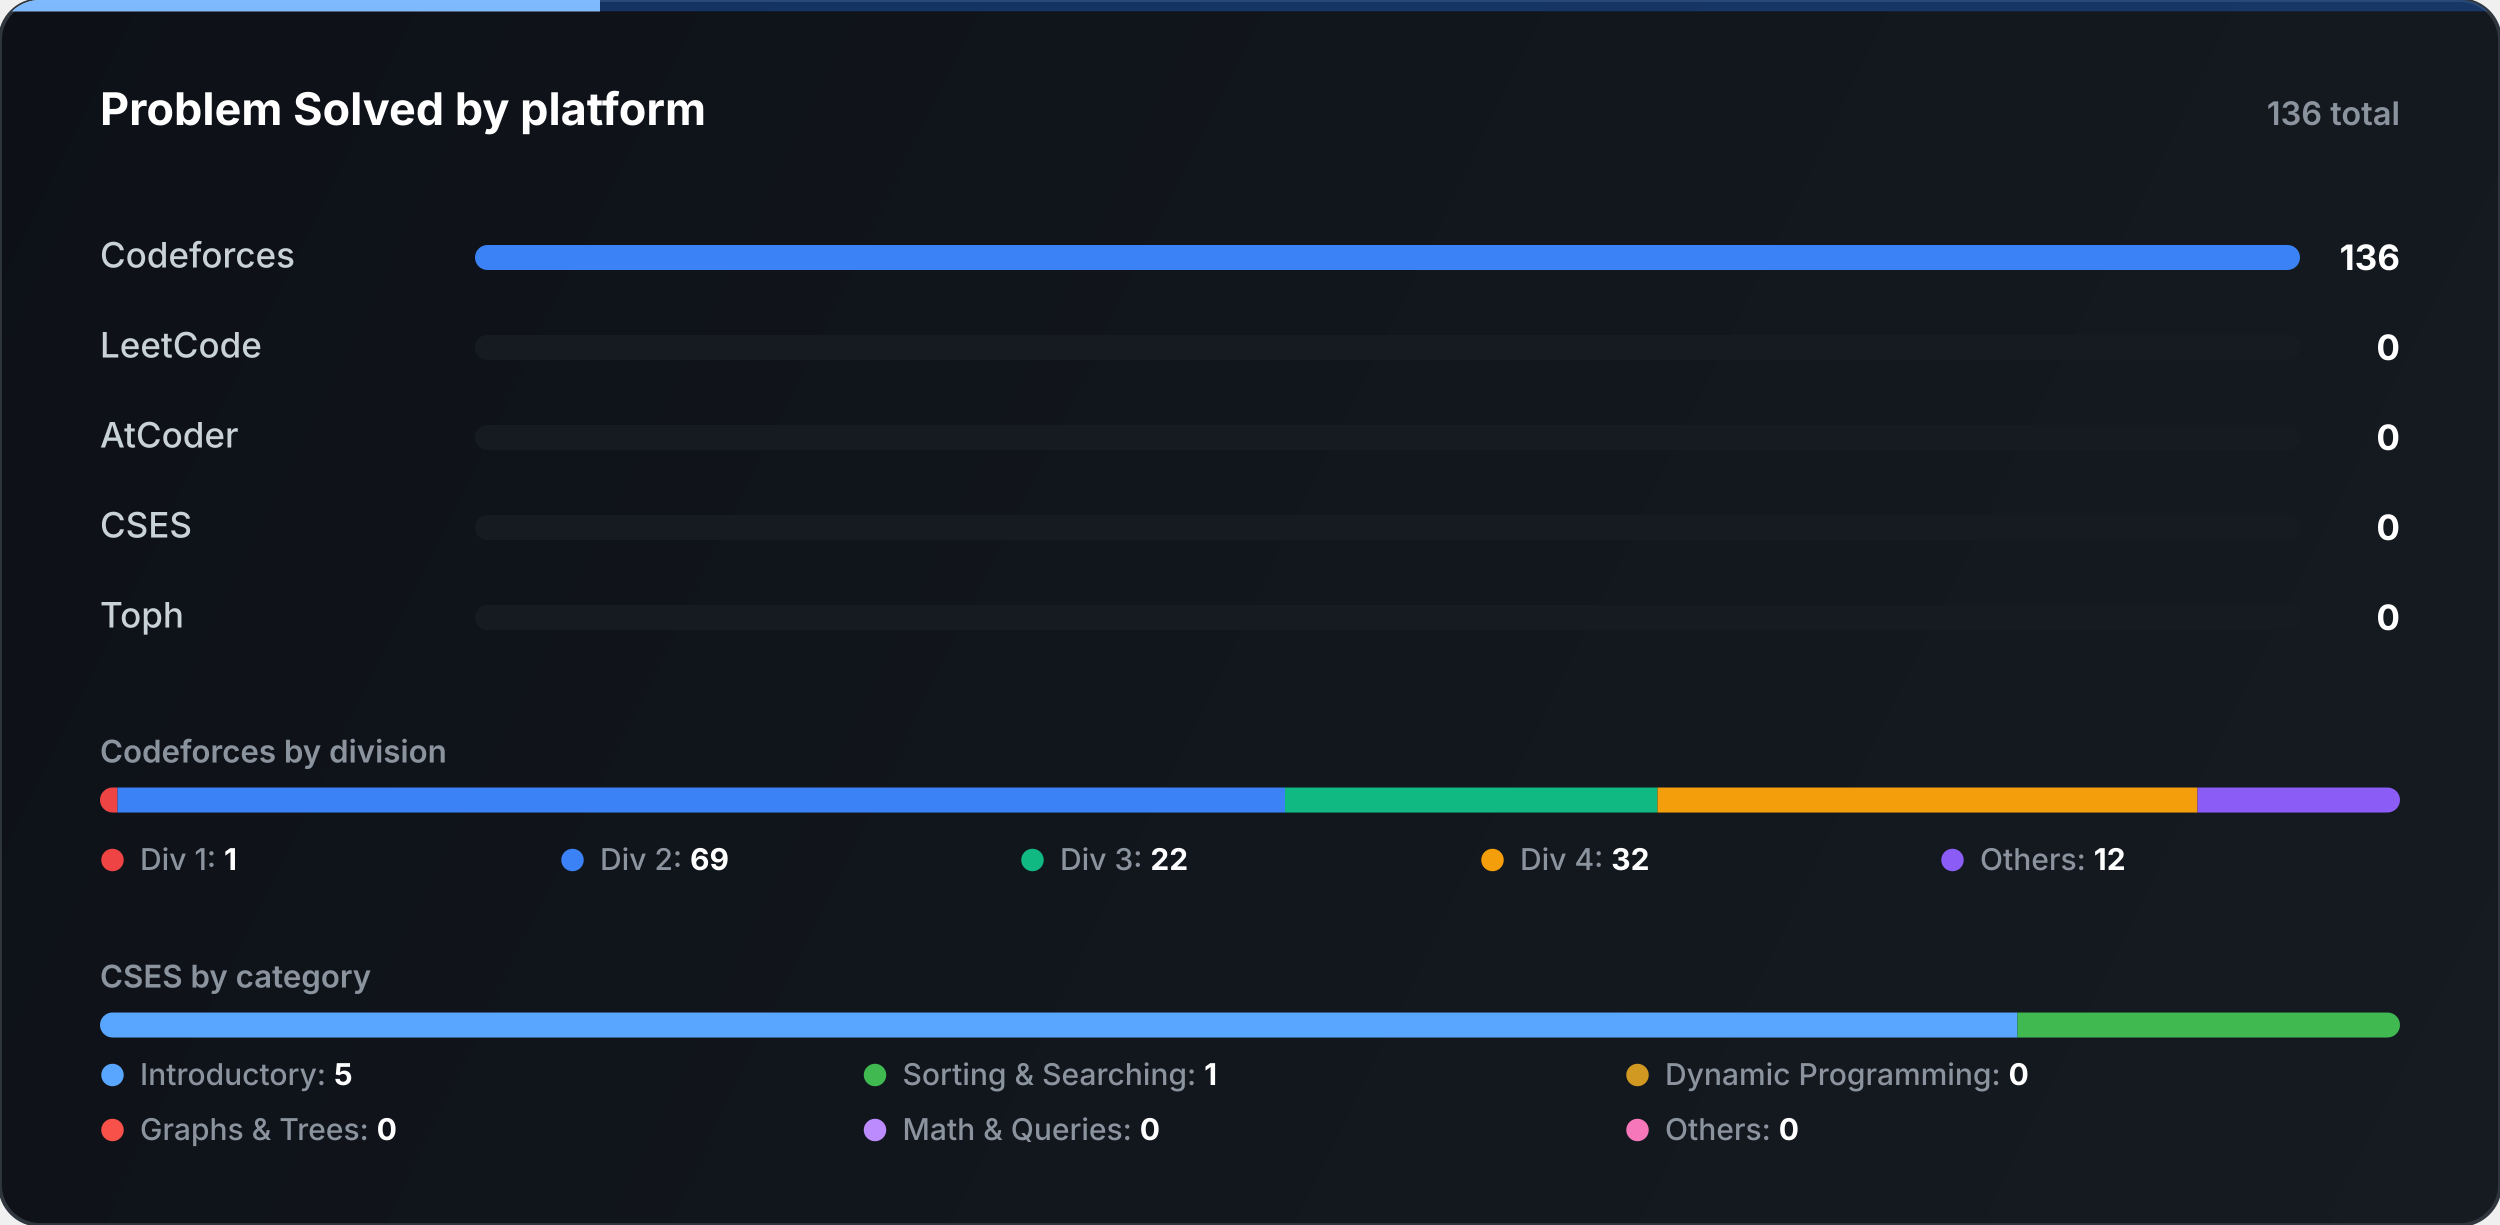
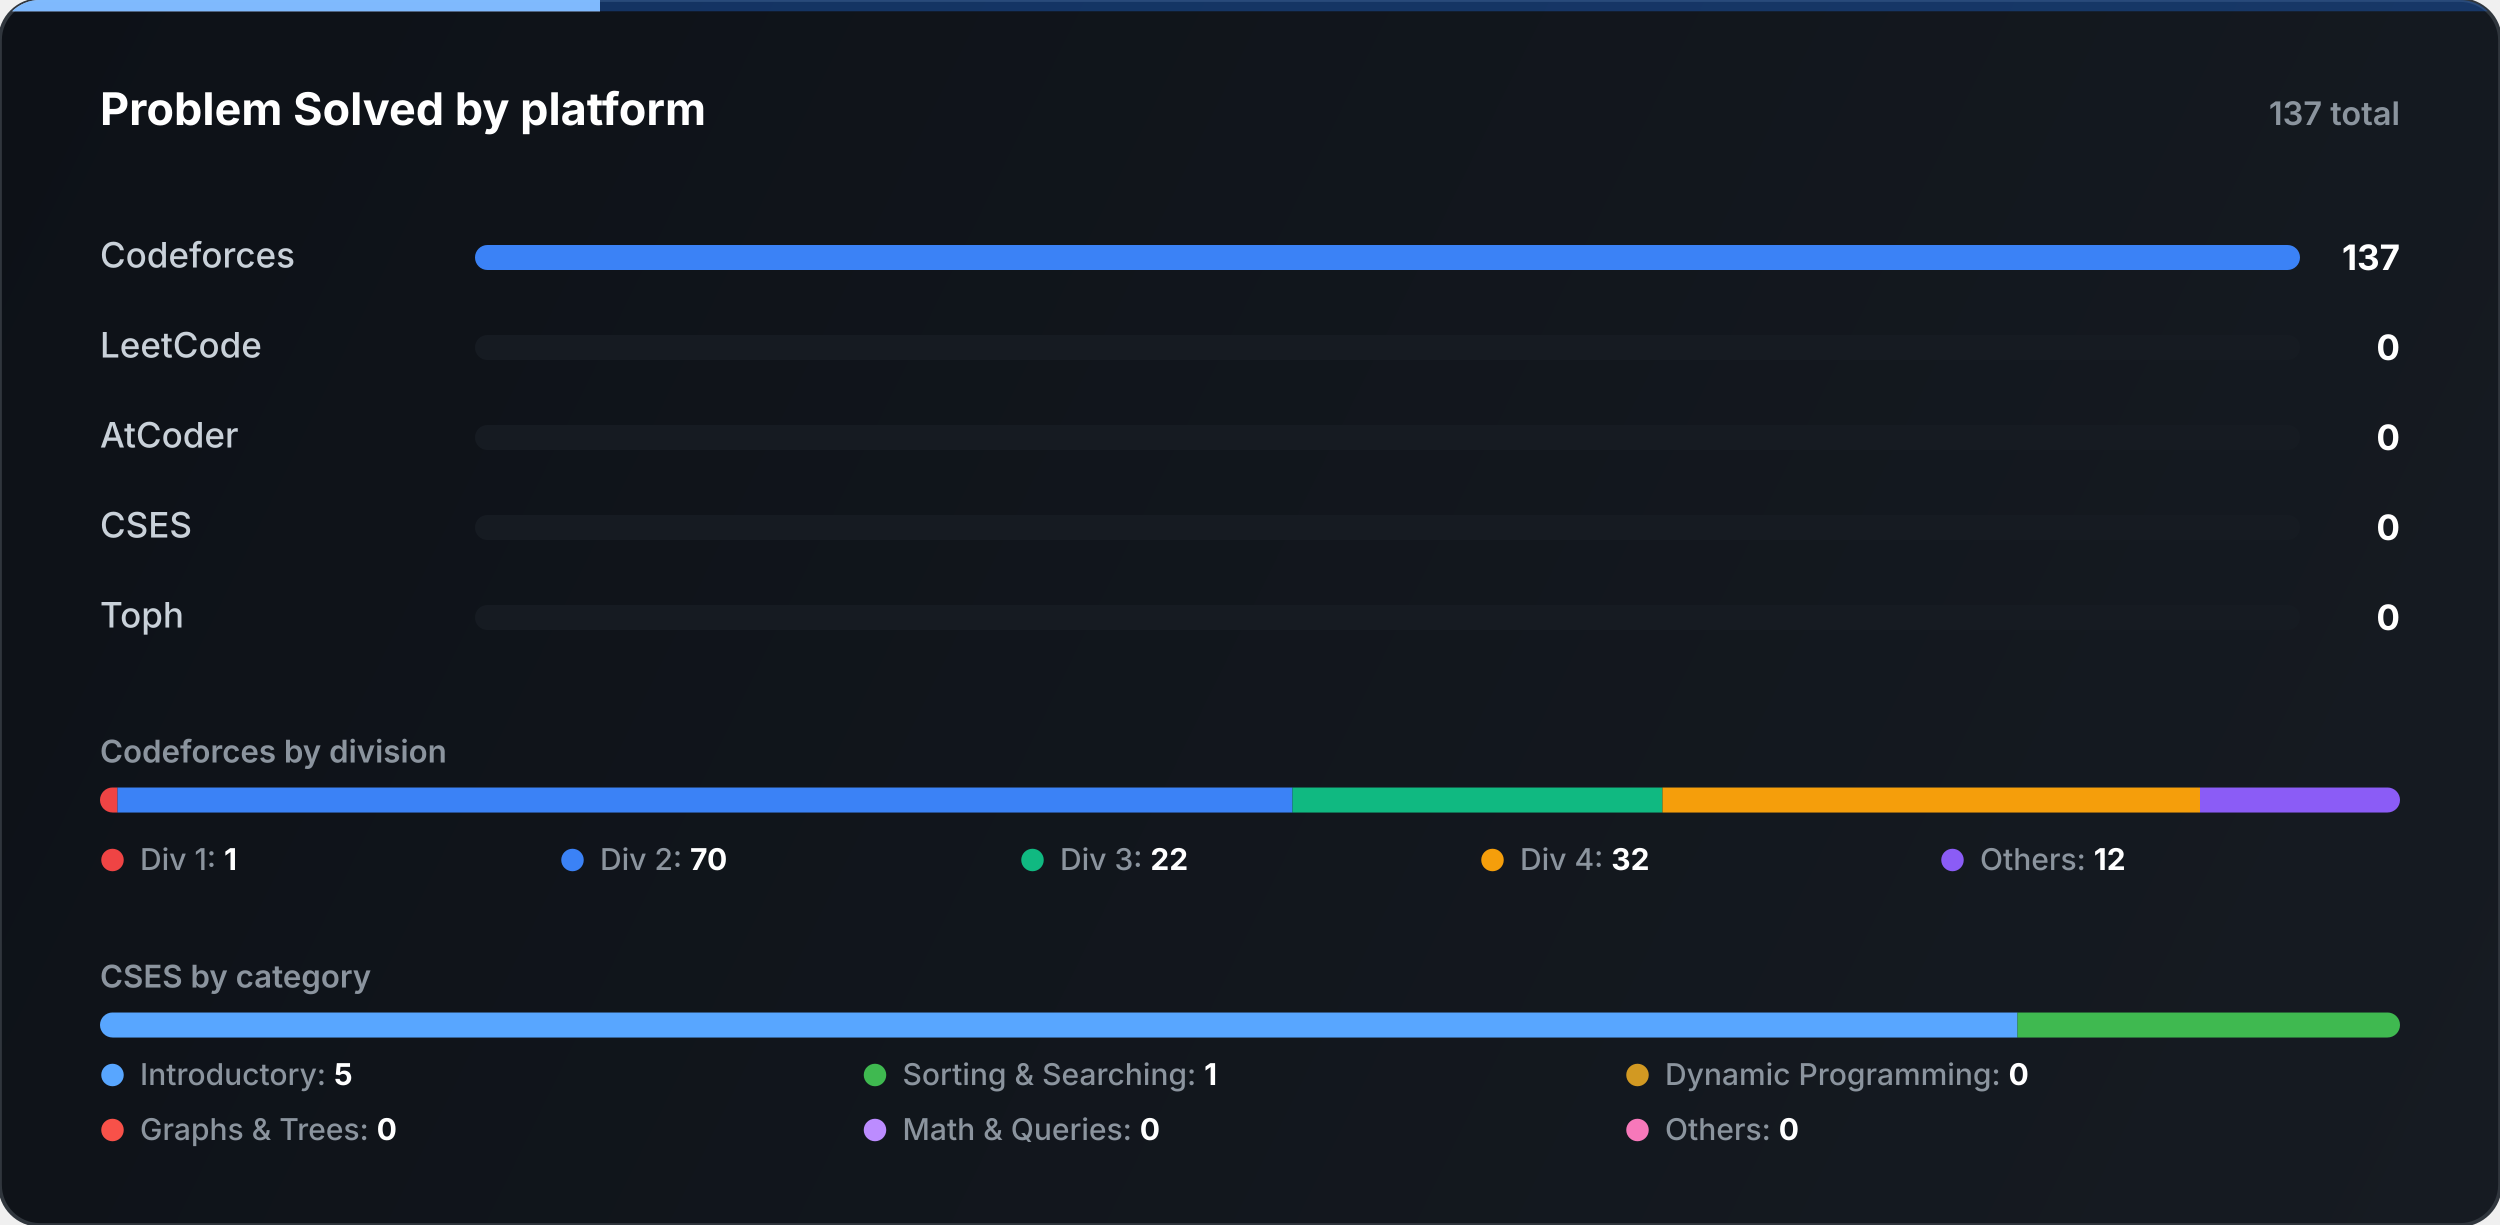
<svg xmlns="http://www.w3.org/2000/svg" width="1000" height="490" viewBox="0 0 1000 490" fill="none">
  <defs>
    <linearGradient id="ov-bg" x1="0" y1="0" x2="1000" y2="490" gradientUnits="userSpaceOnUse">
      <stop offset="0%" stop-color="#0d1117" />
      <stop offset="100%" stop-color="#161b22" />
    </linearGradient>
    <linearGradient id="ov-laser" x1="0%" y1="0%" x2="100%" y2="0%">
      <stop offset="0%" stop-color="#1f6feb" stop-opacity="0" />
      <stop offset="50%" stop-color="#58a6ff" stop-opacity="1" />
      <stop offset="100%" stop-color="#3fb950" stop-opacity="0" />
      <animate attributeName="x1" values="-100%; 100%" dur="4s" repeatCount="indefinite" />
      <animate attributeName="x2" values="0%; 200%" dur="4s" repeatCount="indefinite" />
    </linearGradient>
    <clipPath id="ov-card-clip">
      <rect width="1000" height="490" rx="16" />
    </clipPath>
    <clipPath id="cf-bar-clip">
      <rect x="0" y="0" width="920" height="10" rx="5" />
    </clipPath>
    <clipPath id="cses-bar-clip">
      <rect x="0" y="0" width="920" height="10" rx="5" />
    </clipPath>
  </defs>
  <rect width="1000" height="490" rx="16" fill="url(#ov-bg)" stroke="#30363d" stroke-width="1.5" />
  <g clip-path="url(#ov-card-clip)">
    <rect x="0" y="0" width="1000" height="4.5" fill="#1f6feb" fill-opacity="0.35" />
    <rect y="0" width="240" height="4.5" fill="#ffffff" fill-opacity="0.95">
      <animate attributeName="x" values="-240; 1000; -240" dur="3.2s" repeatCount="indefinite" />
    </rect>
    <rect y="0" width="240" height="4.5" fill="#58a6ff" fill-opacity="0.75">
      <animate attributeName="x" values="-240; 1000; -240" dur="3.2s" repeatCount="indefinite" />
    </rect>
  </g>
  <g transform="translate(40, 50)">
    <text x="0" y="0" font-family="-apple-system, BlinkMacSystemFont, Segoe UI, Inter, Helvetica, Arial, sans-serif" font-size="18" font-weight="700" fill="#ffffff">Problem Solved by platform</text>
-     <text x="920" y="0" text-anchor="end" font-family="-apple-system, BlinkMacSystemFont, Segoe UI, Inter, Helvetica, Arial, sans-serif" font-size="13" font-weight="600" fill="#8b949e">136 total</text>
+     <text x="920" y="0" text-anchor="end" font-family="-apple-system, BlinkMacSystemFont, Segoe UI, Inter, Helvetica, Arial, sans-serif" font-size="13" font-weight="600" fill="#8b949e">137 total</text>
  </g>
  <g transform="translate(40, 98)">
    <text x="0" y="9" font-family="-apple-system, BlinkMacSystemFont, Segoe UI, Inter, Helvetica, Arial, sans-serif" font-size="14" font-weight="500" fill="#c9d1d9">Codeforces</text>
    <rect x="150" y="0" width="730" height="10" rx="5" fill="#161b22" />
    <rect x="150" y="0" width="730" height="10" rx="5" fill="#3b82f6">
      <animate attributeName="width" from="0" to="730" dur="1.2s" fill="freeze" calcMode="spline" keySplines="0.25 0.1 0.25 1" />
    </rect>
-     <text x="920" y="10" text-anchor="end" font-family="-apple-system, BlinkMacSystemFont, Segoe UI, Inter, Helvetica, Arial, sans-serif" font-size="14" font-weight="700" fill="#ffffff">136</text>
+     <text x="920" y="10" text-anchor="end" font-family="-apple-system, BlinkMacSystemFont, Segoe UI, Inter, Helvetica, Arial, sans-serif" font-size="14" font-weight="700" fill="#ffffff">137</text>
  </g>
  <g transform="translate(40, 134)">
    <text x="0" y="9" font-family="-apple-system, BlinkMacSystemFont, Segoe UI, Inter, Helvetica, Arial, sans-serif" font-size="14" font-weight="500" fill="#c9d1d9">LeetCode</text>
    <rect x="150" y="0" width="730" height="10" rx="5" fill="#161b22" />
    <text x="920" y="10" text-anchor="end" font-family="-apple-system, BlinkMacSystemFont, Segoe UI, Inter, Helvetica, Arial, sans-serif" font-size="14" font-weight="700" fill="#ffffff">0</text>
  </g>
  <g transform="translate(40, 170)">
    <text x="0" y="9" font-family="-apple-system, BlinkMacSystemFont, Segoe UI, Inter, Helvetica, Arial, sans-serif" font-size="14" font-weight="500" fill="#c9d1d9">AtCoder</text>
    <rect x="150" y="0" width="730" height="10" rx="5" fill="#161b22" />
    <text x="920" y="10" text-anchor="end" font-family="-apple-system, BlinkMacSystemFont, Segoe UI, Inter, Helvetica, Arial, sans-serif" font-size="14" font-weight="700" fill="#ffffff">0</text>
  </g>
  <g transform="translate(40, 206)">
    <text x="0" y="9" font-family="-apple-system, BlinkMacSystemFont, Segoe UI, Inter, Helvetica, Arial, sans-serif" font-size="14" font-weight="500" fill="#c9d1d9">CSES</text>
    <rect x="150" y="0" width="730" height="10" rx="5" fill="#161b22" />
    <text x="920" y="10" text-anchor="end" font-family="-apple-system, BlinkMacSystemFont, Segoe UI, Inter, Helvetica, Arial, sans-serif" font-size="14" font-weight="700" fill="#ffffff">0</text>
  </g>
  <g transform="translate(40, 242)">
    <text x="0" y="9" font-family="-apple-system, BlinkMacSystemFont, Segoe UI, Inter, Helvetica, Arial, sans-serif" font-size="14" font-weight="500" fill="#c9d1d9">Toph</text>
    <rect x="150" y="0" width="730" height="10" rx="5" fill="#161b22" />
    <text x="920" y="10" text-anchor="end" font-family="-apple-system, BlinkMacSystemFont, Segoe UI, Inter, Helvetica, Arial, sans-serif" font-size="14" font-weight="700" fill="#ffffff">0</text>
  </g>
  <g transform="translate(40, 305)">
    <text x="0" y="0" font-family="-apple-system, BlinkMacSystemFont, Segoe UI, Inter, Helvetica, Arial, sans-serif" font-size="12.5" font-weight="600" fill="#8b949e">Codeforces by division</text>
    <g transform="translate(0, 10)">
      <rect width="920" height="10" rx="5" fill="#161b22" />
      <g clip-path="url(#cf-bar-clip)">
        <rect x="0" y="0" width="7" height="10" fill="#ef4444" />
-         <rect x="7" y="0" width="467" height="10" fill="#3b82f6" />
-         <rect x="474" y="0" width="149" height="10" fill="#10b981" />
-         <rect x="623" y="0" width="216" height="10" fill="#f59e0b" />
-         <rect x="839" y="0" width="81" height="10" fill="#8b5cf6" />
+         <rect x="7" y="0" width="470" height="10" fill="#3b82f6" />
+         <rect x="477" y="0" width="148" height="10" fill="#10b981" />
+         <rect x="625" y="0" width="215" height="10" fill="#f59e0b" />
+         <rect x="840" y="0" width="81" height="10" fill="#8b5cf6" />
      </g>
    </g>
    <g transform="translate(0, 34)">
      <g transform="translate(0, 0)">
        <circle cx="5" cy="5" r="4.5" fill="#ef4444" />
        <text x="16" y="9" font-family="-apple-system, BlinkMacSystemFont, Segoe UI, Inter, Helvetica, Arial, sans-serif" font-size="12" font-weight="500" fill="#8b949e">Div 1: <tspan font-weight="700" fill="#ffffff">1</tspan>
        </text>
      </g>
      <g transform="translate(184, 0)">
        <circle cx="5" cy="5" r="4.5" fill="#3b82f6" />
-         <text x="16" y="9" font-family="-apple-system, BlinkMacSystemFont, Segoe UI, Inter, Helvetica, Arial, sans-serif" font-size="12" font-weight="500" fill="#8b949e">Div 2: <tspan font-weight="700" fill="#ffffff">69</tspan>
+         <text x="16" y="9" font-family="-apple-system, BlinkMacSystemFont, Segoe UI, Inter, Helvetica, Arial, sans-serif" font-size="12" font-weight="500" fill="#8b949e">Div 2: <tspan font-weight="700" fill="#ffffff">70</tspan>
        </text>
      </g>
      <g transform="translate(368, 0)">
        <circle cx="5" cy="5" r="4.5" fill="#10b981" />
        <text x="16" y="9" font-family="-apple-system, BlinkMacSystemFont, Segoe UI, Inter, Helvetica, Arial, sans-serif" font-size="12" font-weight="500" fill="#8b949e">Div 3: <tspan font-weight="700" fill="#ffffff">22</tspan>
        </text>
      </g>
      <g transform="translate(552, 0)">
        <circle cx="5" cy="5" r="4.5" fill="#f59e0b" />
        <text x="16" y="9" font-family="-apple-system, BlinkMacSystemFont, Segoe UI, Inter, Helvetica, Arial, sans-serif" font-size="12" font-weight="500" fill="#8b949e">Div 4: <tspan font-weight="700" fill="#ffffff">32</tspan>
        </text>
      </g>
      <g transform="translate(736, 0)">
        <circle cx="5" cy="5" r="4.5" fill="#8b5cf6" />
        <text x="16" y="9" font-family="-apple-system, BlinkMacSystemFont, Segoe UI, Inter, Helvetica, Arial, sans-serif" font-size="12" font-weight="500" fill="#8b949e">Others: <tspan font-weight="700" fill="#ffffff">12</tspan>
        </text>
      </g>
    </g>
  </g>
  <g transform="translate(40, 395)">
    <text x="0" y="0" font-family="-apple-system, BlinkMacSystemFont, Segoe UI, Inter, Helvetica, Arial, sans-serif" font-size="12.5" font-weight="600" fill="#8b949e">CSES by category</text>
    <g transform="translate(0, 10)">
      <rect width="920" height="10" rx="5" fill="#161b22" />
      <g clip-path="url(#cses-bar-clip)">
        <rect x="0" y="0" width="767" height="10" fill="#58a6ff" />
        <rect x="767" y="0" width="153" height="10" fill="#3fb950" />
      </g>
    </g>
    <g transform="translate(0, 30)">
      <g transform="translate(0, 0)">
        <circle cx="5" cy="5" r="4.5" fill="#58a6ff" />
        <text x="16" y="9" font-family="-apple-system, BlinkMacSystemFont, Segoe UI, Inter, Helvetica, Arial, sans-serif" font-size="12" font-weight="500" fill="#8b949e">Introductory: <tspan font-weight="700" fill="#ffffff">5</tspan>
        </text>
      </g>
      <g transform="translate(305, 0)">
        <circle cx="5" cy="5" r="4.5" fill="#3fb950" />
        <text x="16" y="9" font-family="-apple-system, BlinkMacSystemFont, Segoe UI, Inter, Helvetica, Arial, sans-serif" font-size="12" font-weight="500" fill="#8b949e">Sorting &amp; Searching: <tspan font-weight="700" fill="#ffffff">1</tspan>
        </text>
      </g>
      <g transform="translate(610, 0)">
        <circle cx="5" cy="5" r="4.5" fill="#d29922" />
        <text x="16" y="9" font-family="-apple-system, BlinkMacSystemFont, Segoe UI, Inter, Helvetica, Arial, sans-serif" font-size="12" font-weight="500" fill="#8b949e">Dynamic Programming: <tspan font-weight="700" fill="#ffffff">0</tspan>
        </text>
      </g>
      <g transform="translate(0, 22)">
        <circle cx="5" cy="5" r="4.5" fill="#f85149" />
        <text x="16" y="9" font-family="-apple-system, BlinkMacSystemFont, Segoe UI, Inter, Helvetica, Arial, sans-serif" font-size="12" font-weight="500" fill="#8b949e">Graphs &amp; Trees: <tspan font-weight="700" fill="#ffffff">0</tspan>
        </text>
      </g>
      <g transform="translate(305, 22)">
        <circle cx="5" cy="5" r="4.5" fill="#bc8cff" />
        <text x="16" y="9" font-family="-apple-system, BlinkMacSystemFont, Segoe UI, Inter, Helvetica, Arial, sans-serif" font-size="12" font-weight="500" fill="#8b949e">Math &amp; Queries: <tspan font-weight="700" fill="#ffffff">0</tspan>
        </text>
      </g>
      <g transform="translate(610, 22)">
        <circle cx="5" cy="5" r="4.5" fill="#f778ba" />
        <text x="16" y="9" font-family="-apple-system, BlinkMacSystemFont, Segoe UI, Inter, Helvetica, Arial, sans-serif" font-size="12" font-weight="500" fill="#8b949e">Others: <tspan font-weight="700" fill="#ffffff">0</tspan>
        </text>
      </g>
    </g>
  </g>
</svg>
